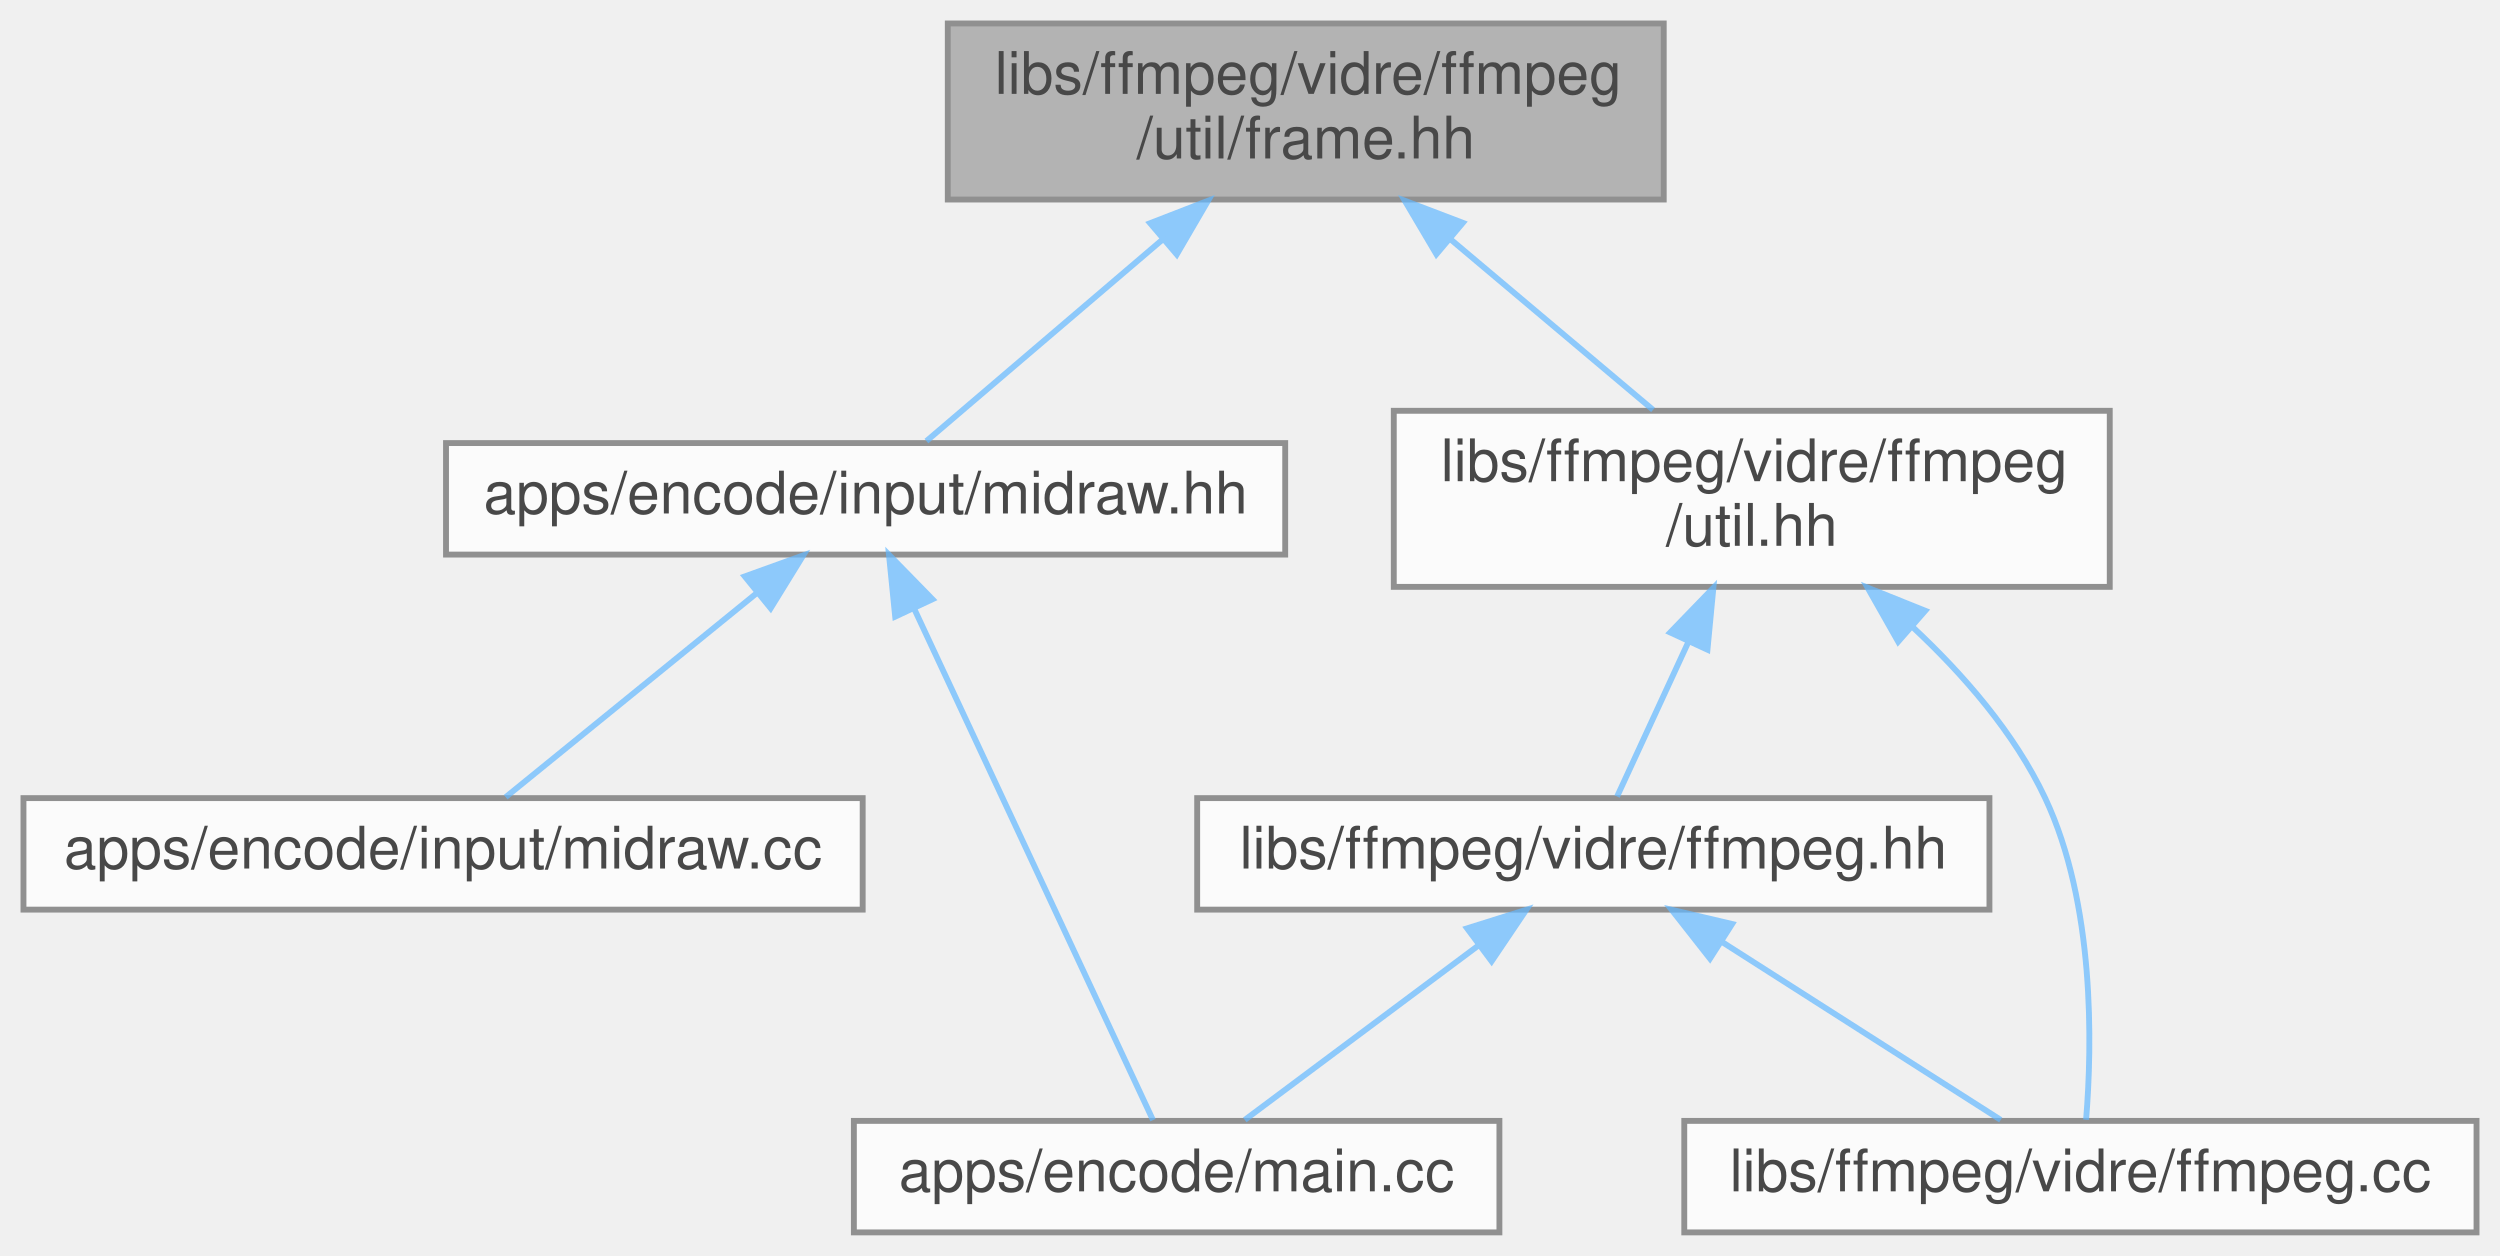
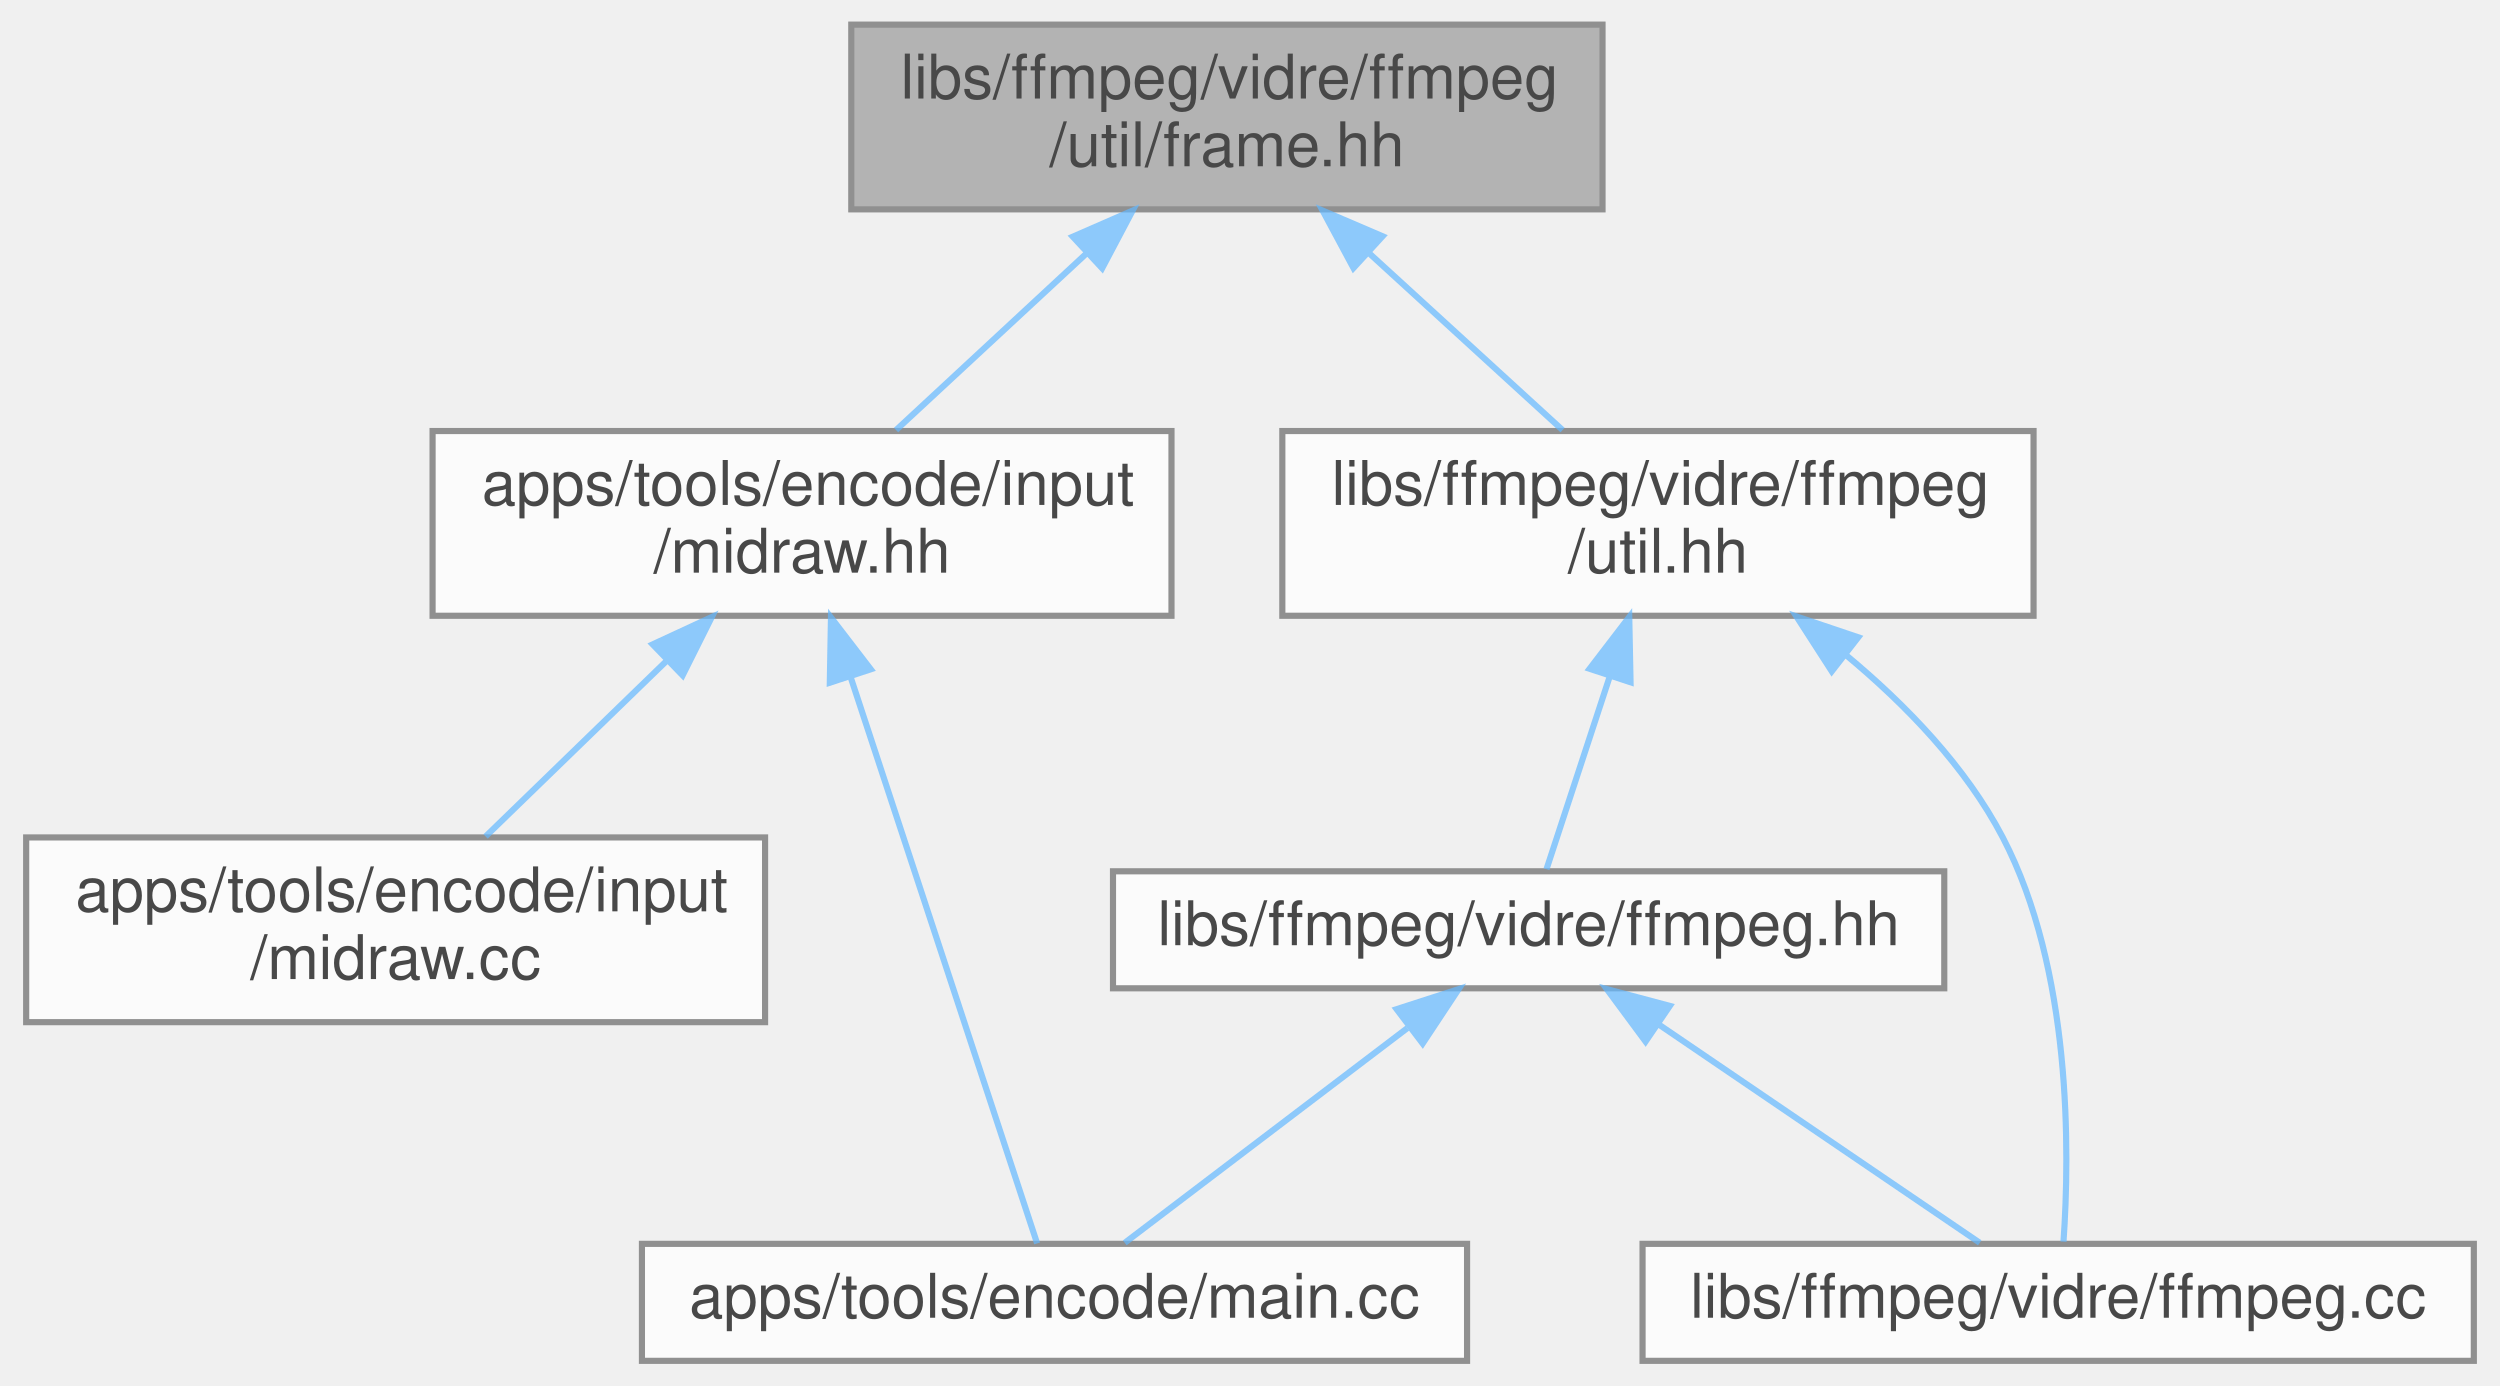
- <svg xmlns="http://www.w3.org/2000/svg" xmlns:xlink="http://www.w3.org/1999/xlink" width="426pt" height="214pt" viewBox="0.00 0.00 426.00 214.00">
+ <svg xmlns="http://www.w3.org/2000/svg" xmlns:xlink="http://www.w3.org/1999/xlink" width="406pt" height="225pt" viewBox="0.00 0.00 405.50 225.00">
  <svg id="main" version="1.1" xml:space="preserve">
    <style type="text/css">
.node, .edge {opacity: 0.7;}
.node.selected, .edge.selected {opacity: 1;}
.edge:hover path { stroke: red; }
.edge:hover polygon { stroke: red; fill: red; }
</style>
    <svg id="graph" class="graph">
-       <g id="graph0" class="graph" transform="scale(1 1) rotate(0) translate(4 210)">
+       <g id="graph0" class="graph" transform="scale(1 1) rotate(0) translate(4 221)">
        <g id="Node000001" class="node">
          <g id="a_Node000001">
            <a xlink:title=" ">
-               <polygon fill="#999999" stroke="#666666" points="279.5,-206 157.5,-206 157.5,-176 279.5,-176 279.5,-206" />
-               <text text-anchor="start" x="165.5" y="-194" font-family="Helvetica,sans-Serif" font-size="10.00">libs/ffmpeg/vidre/ffmpeg</text>
-               <text text-anchor="middle" x="218.5" y="-183" font-family="Helvetica,sans-Serif" font-size="10.00">/util/frame.hh</text>
+               <polygon fill="#999999" stroke="#666666" points="256,-217 134,-217 134,-187 256,-187 256,-217" />
+               <text text-anchor="start" x="142" y="-205" font-family="Helvetica,sans-Serif" font-size="10.00">libs/ffmpeg/vidre/ffmpeg</text>
+               <text text-anchor="middle" x="195" y="-194" font-family="Helvetica,sans-Serif" font-size="10.00">/util/frame.hh</text>
            </a>
          </g>
        </g>
        <g id="Node000002" class="node">
          <g id="a_Node000002">
            <a xlink:href="midraw_8hh.html" target="_top" xlink:title=" ">
-               <polygon fill="white" stroke="#666666" points="215,-134.5 72,-134.5 72,-115.5 215,-115.5 215,-134.5" />
-               <text text-anchor="middle" x="143.5" y="-122.5" font-family="Helvetica,sans-Serif" font-size="10.00">apps/encode/input/midraw.hh</text>
+               <polygon fill="white" stroke="#666666" points="186,-151 66,-151 66,-121 186,-121 186,-151" />
+               <text text-anchor="start" x="74" y="-139" font-family="Helvetica,sans-Serif" font-size="10.00">apps/tools/encode/input</text>
+               <text text-anchor="middle" x="126" y="-128" font-family="Helvetica,sans-Serif" font-size="10.00">/midraw.hh</text>
            </a>
          </g>
        </g>
        <g id="edge1_Node000001_Node000002" class="edge">
          <g id="a_edge1_Node000001_Node000002">
            <a xlink:title=" ">
-               <path fill="none" stroke="#63b8ff" d="M194.19,-169.26C180.55,-157.61 164.23,-143.69 153.86,-134.84" />
-               <polygon fill="#63b8ff" stroke="#63b8ff" points="191.98,-171.97 201.86,-175.8 196.52,-166.64 191.98,-171.97" />
+               <path fill="none" stroke="#63b8ff" d="M172.28,-179.92C162.1,-170.49 150.37,-159.61 141.27,-151.16" />
+               <polygon fill="#63b8ff" stroke="#63b8ff" points="169.97,-182.56 179.69,-186.8 174.74,-177.43 169.97,-182.56" />
            </a>
          </g>
        </g>
        <g id="Node000005" class="node">
          <g id="a_Node000005">
            <a xlink:href="ffmpeg_2vidre_2ffmpeg_2util_8hh.html" target="_top" xlink:title=" ">
-               <polygon fill="white" stroke="#666666" points="355.5,-140 233.5,-140 233.5,-110 355.5,-110 355.5,-140" />
-               <text text-anchor="start" x="241.5" y="-128" font-family="Helvetica,sans-Serif" font-size="10.00">libs/ffmpeg/vidre/ffmpeg</text>
-               <text text-anchor="middle" x="294.5" y="-117" font-family="Helvetica,sans-Serif" font-size="10.00">/util.hh</text>
+               <polygon fill="white" stroke="#666666" points="326,-151 204,-151 204,-121 326,-121 326,-151" />
+               <text text-anchor="start" x="212" y="-139" font-family="Helvetica,sans-Serif" font-size="10.00">libs/ffmpeg/vidre/ffmpeg</text>
+               <text text-anchor="middle" x="265" y="-128" font-family="Helvetica,sans-Serif" font-size="10.00">/util.hh</text>
            </a>
          </g>
        </g>
        <g id="edge4_Node000001_Node000005" class="edge">
          <g id="a_edge4_Node000001_Node000005">
            <a xlink:title=" ">
-               <path fill="none" stroke="#63b8ff" d="M243.2,-169.2C254.48,-159.7 267.55,-148.69 277.68,-140.16" />
-               <polygon fill="#63b8ff" stroke="#63b8ff" points="240.76,-166.68 235.37,-175.8 245.27,-172.03 240.76,-166.68" />
+               <path fill="none" stroke="#63b8ff" d="M218.05,-179.92C228.37,-170.49 240.27,-159.61 249.51,-151.16" />
+               <polygon fill="#63b8ff" stroke="#63b8ff" points="215.55,-177.47 210.54,-186.8 220.28,-182.63 215.55,-177.47" />
            </a>
          </g>
        </g>
        <g id="Node000003" class="node">
          <g id="a_Node000003">
            <a xlink:href="midraw_8cc.html" target="_top" xlink:title=" ">
-               <polygon fill="white" stroke="#666666" points="143,-74 0,-74 0,-55 143,-55 143,-74" />
-               <text text-anchor="middle" x="71.5" y="-62" font-family="Helvetica,sans-Serif" font-size="10.00">apps/encode/input/midraw.cc</text>
+               <polygon fill="white" stroke="#666666" points="120,-85 0,-85 0,-55 120,-55 120,-85" />
+               <text text-anchor="start" x="8" y="-73" font-family="Helvetica,sans-Serif" font-size="10.00">apps/tools/encode/input</text>
+               <text text-anchor="middle" x="60" y="-62" font-family="Helvetica,sans-Serif" font-size="10.00">/midraw.cc</text>
            </a>
          </g>
        </g>
        <g id="edge2_Node000002_Node000003" class="edge">
          <g id="a_edge2_Node000002_Node000003">
            <a xlink:title=" ">
-               <path fill="none" stroke="#63b8ff" d="M125.08,-109.04C111.49,-97.99 93.46,-83.34 82.17,-74.17" />
-               <polygon fill="#63b8ff" stroke="#63b8ff" points="122.91,-111.78 132.88,-115.37 127.32,-106.35 122.91,-111.78" />
+               <path fill="none" stroke="#63b8ff" d="M103.98,-113.65C94.31,-104.27 83.23,-93.53 74.61,-85.16" />
+               <polygon fill="#63b8ff" stroke="#63b8ff" points="101.74,-116.35 111.35,-120.8 106.61,-111.32 101.74,-116.35" />
            </a>
          </g>
        </g>
        <g id="Node000004" class="node">
          <g id="a_Node000004">
            <a xlink:href="main_8cc.html" target="_top" xlink:title=" ">
-               <polygon fill="white" stroke="#666666" points="251.5,-19 141.5,-19 141.5,0 251.5,0 251.5,-19" />
-               <text text-anchor="middle" x="196.5" y="-7" font-family="Helvetica,sans-Serif" font-size="10.00">apps/encode/main.cc</text>
+               <polygon fill="white" stroke="#666666" points="234,-19 100,-19 100,0 234,0 234,-19" />
+               <text text-anchor="middle" x="167" y="-7" font-family="Helvetica,sans-Serif" font-size="10.00">apps/tools/encode/main.cc</text>
            </a>
          </g>
        </g>
        <g id="edge3_Node000002_Node000004" class="edge">
          <g id="a_edge3_Node000002_Node000004">
            <a xlink:title=" ">
-               <path fill="none" stroke="#63b8ff" d="M151.83,-106.16C163.39,-81.41 183.83,-37.63 192.47,-19.13" />
-               <polygon fill="#63b8ff" stroke="#63b8ff" points="148.54,-104.93 147.48,-115.47 154.89,-107.89 148.54,-104.93" />
+               <path fill="none" stroke="#63b8ff" d="M133.95,-110.86C143.21,-82.74 158.02,-37.75 164.18,-19.07" />
+               <polygon fill="#63b8ff" stroke="#63b8ff" points="130.51,-110.13 130.7,-120.72 137.16,-112.31 130.51,-110.13" />
            </a>
          </g>
        </g>
        <g id="Node000006" class="node">
          <g id="a_Node000006">
            <a xlink:href="ffmpeg_8cc.html" target="_top" xlink:title=" ">
-               <polygon fill="white" stroke="#666666" points="418,-19 283,-19 283,0 418,0 418,-19" />
-               <text text-anchor="middle" x="350.5" y="-7" font-family="Helvetica,sans-Serif" font-size="10.00">libs/ffmpeg/vidre/ffmpeg.cc</text>
+               <polygon fill="white" stroke="#666666" points="397.5,-19 262.5,-19 262.5,0 397.5,0 397.5,-19" />
+               <text text-anchor="middle" x="330" y="-7" font-family="Helvetica,sans-Serif" font-size="10.00">libs/ffmpeg/vidre/ffmpeg.cc</text>
            </a>
          </g>
        </g>
        <g id="edge5_Node000005_Node000006" class="edge">
          <g id="a_edge5_Node000005_Node000006">
            <a xlink:title=" ">
-               <path fill="none" stroke="#63b8ff" d="M321.81,-103.25C330.54,-95.12 339.29,-85.08 344.5,-74 352.99,-55.96 352.51,-31.9 351.47,-19.2" />
-               <polygon fill="#63b8ff" stroke="#63b8ff" points="319.45,-100.66 314.23,-109.87 324.06,-105.93 319.45,-100.66" />
+               <path fill="none" stroke="#63b8ff" d="M295.55,-114.61C305.26,-106.55 315.02,-96.46 321,-85 332.21,-63.52 331.88,-33.92 330.86,-19.35" />
+               <polygon fill="#63b8ff" stroke="#63b8ff" points="293.23,-111.98 287.49,-120.89 297.53,-117.5 293.23,-111.98" />
            </a>
          </g>
        </g>
        <g id="Node000007" class="node">
          <g id="a_Node000007">
            <a xlink:href="ffmpeg_8hh.html" target="_top" xlink:title=" ">
-               <polygon fill="white" stroke="#666666" points="335,-74 200,-74 200,-55 335,-55 335,-74" />
-               <text text-anchor="middle" x="267.5" y="-62" font-family="Helvetica,sans-Serif" font-size="10.00">libs/ffmpeg/vidre/ffmpeg.hh</text>
+               <polygon fill="white" stroke="#666666" points="311.5,-79.5 176.5,-79.5 176.5,-60.5 311.5,-60.5 311.5,-79.5" />
+               <text text-anchor="middle" x="244" y="-67.5" font-family="Helvetica,sans-Serif" font-size="10.00">libs/ffmpeg/vidre/ffmpeg.hh</text>
            </a>
          </g>
        </g>
        <g id="edge6_Node000005_Node000007" class="edge">
          <g id="a_edge6_Node000005_Node000007">
            <a xlink:title=" ">
-               <path fill="none" stroke="#63b8ff" d="M283.71,-100.63C279.43,-91.35 274.77,-81.25 271.55,-74.27" />
-               <polygon fill="#63b8ff" stroke="#63b8ff" points="280.6,-102.23 287.96,-109.84 286.95,-99.29 280.6,-102.23" />
+               <path fill="none" stroke="#63b8ff" d="M257.22,-111.28C253.62,-100.31 249.56,-87.94 246.9,-79.84" />
+               <polygon fill="#63b8ff" stroke="#63b8ff" points="253.9,-112.39 260.34,-120.8 260.55,-110.2 253.9,-112.39" />
            </a>
          </g>
        </g>
        <g id="edge7_Node000007_Node000004" class="edge">
          <g id="a_edge7_Node000007_Node000004">
            <a xlink:title=" ">
-               <path fill="none" stroke="#63b8ff" d="M247.91,-48.88C235.13,-39.34 218.89,-27.21 208.11,-19.17" />
-               <polygon fill="#63b8ff" stroke="#63b8ff" points="245.99,-51.81 256.09,-54.98 250.17,-46.2 245.99,-51.81" />
+               <path fill="none" stroke="#63b8ff" d="M224.31,-54.04C209.77,-42.99 190.48,-28.34 178.41,-19.17" />
+               <polygon fill="#63b8ff" stroke="#63b8ff" points="222.56,-57.11 232.64,-60.37 226.79,-51.53 222.56,-57.11" />
            </a>
          </g>
        </g>
        <g id="edge8_Node000007_Node000006" class="edge">
          <g id="a_edge8_Node000007_Node000006">
            <a xlink:title=" ">
-               <path fill="none" stroke="#63b8ff" d="M289.54,-49.42C304.61,-39.81 324.09,-27.37 336.92,-19.17" />
-               <polygon fill="#63b8ff" stroke="#63b8ff" points="287.38,-46.65 280.84,-54.98 291.15,-52.55 287.38,-46.65" />
+               <path fill="none" stroke="#63b8ff" d="M265.08,-54.66C281.42,-43.55 303.52,-28.51 317.26,-19.17" />
+               <polygon fill="#63b8ff" stroke="#63b8ff" points="262.99,-51.85 256.69,-60.37 266.93,-57.64 262.99,-51.85" />
            </a>
          </g>
        </g>
      </g>
    </svg>
  </svg>
  <style type="text/css">

[data-mouse-over-selected='false'] { opacity: 0.7; }
[data-mouse-over-selected='true']  { opacity: 1.0; }

</style>
</svg>
